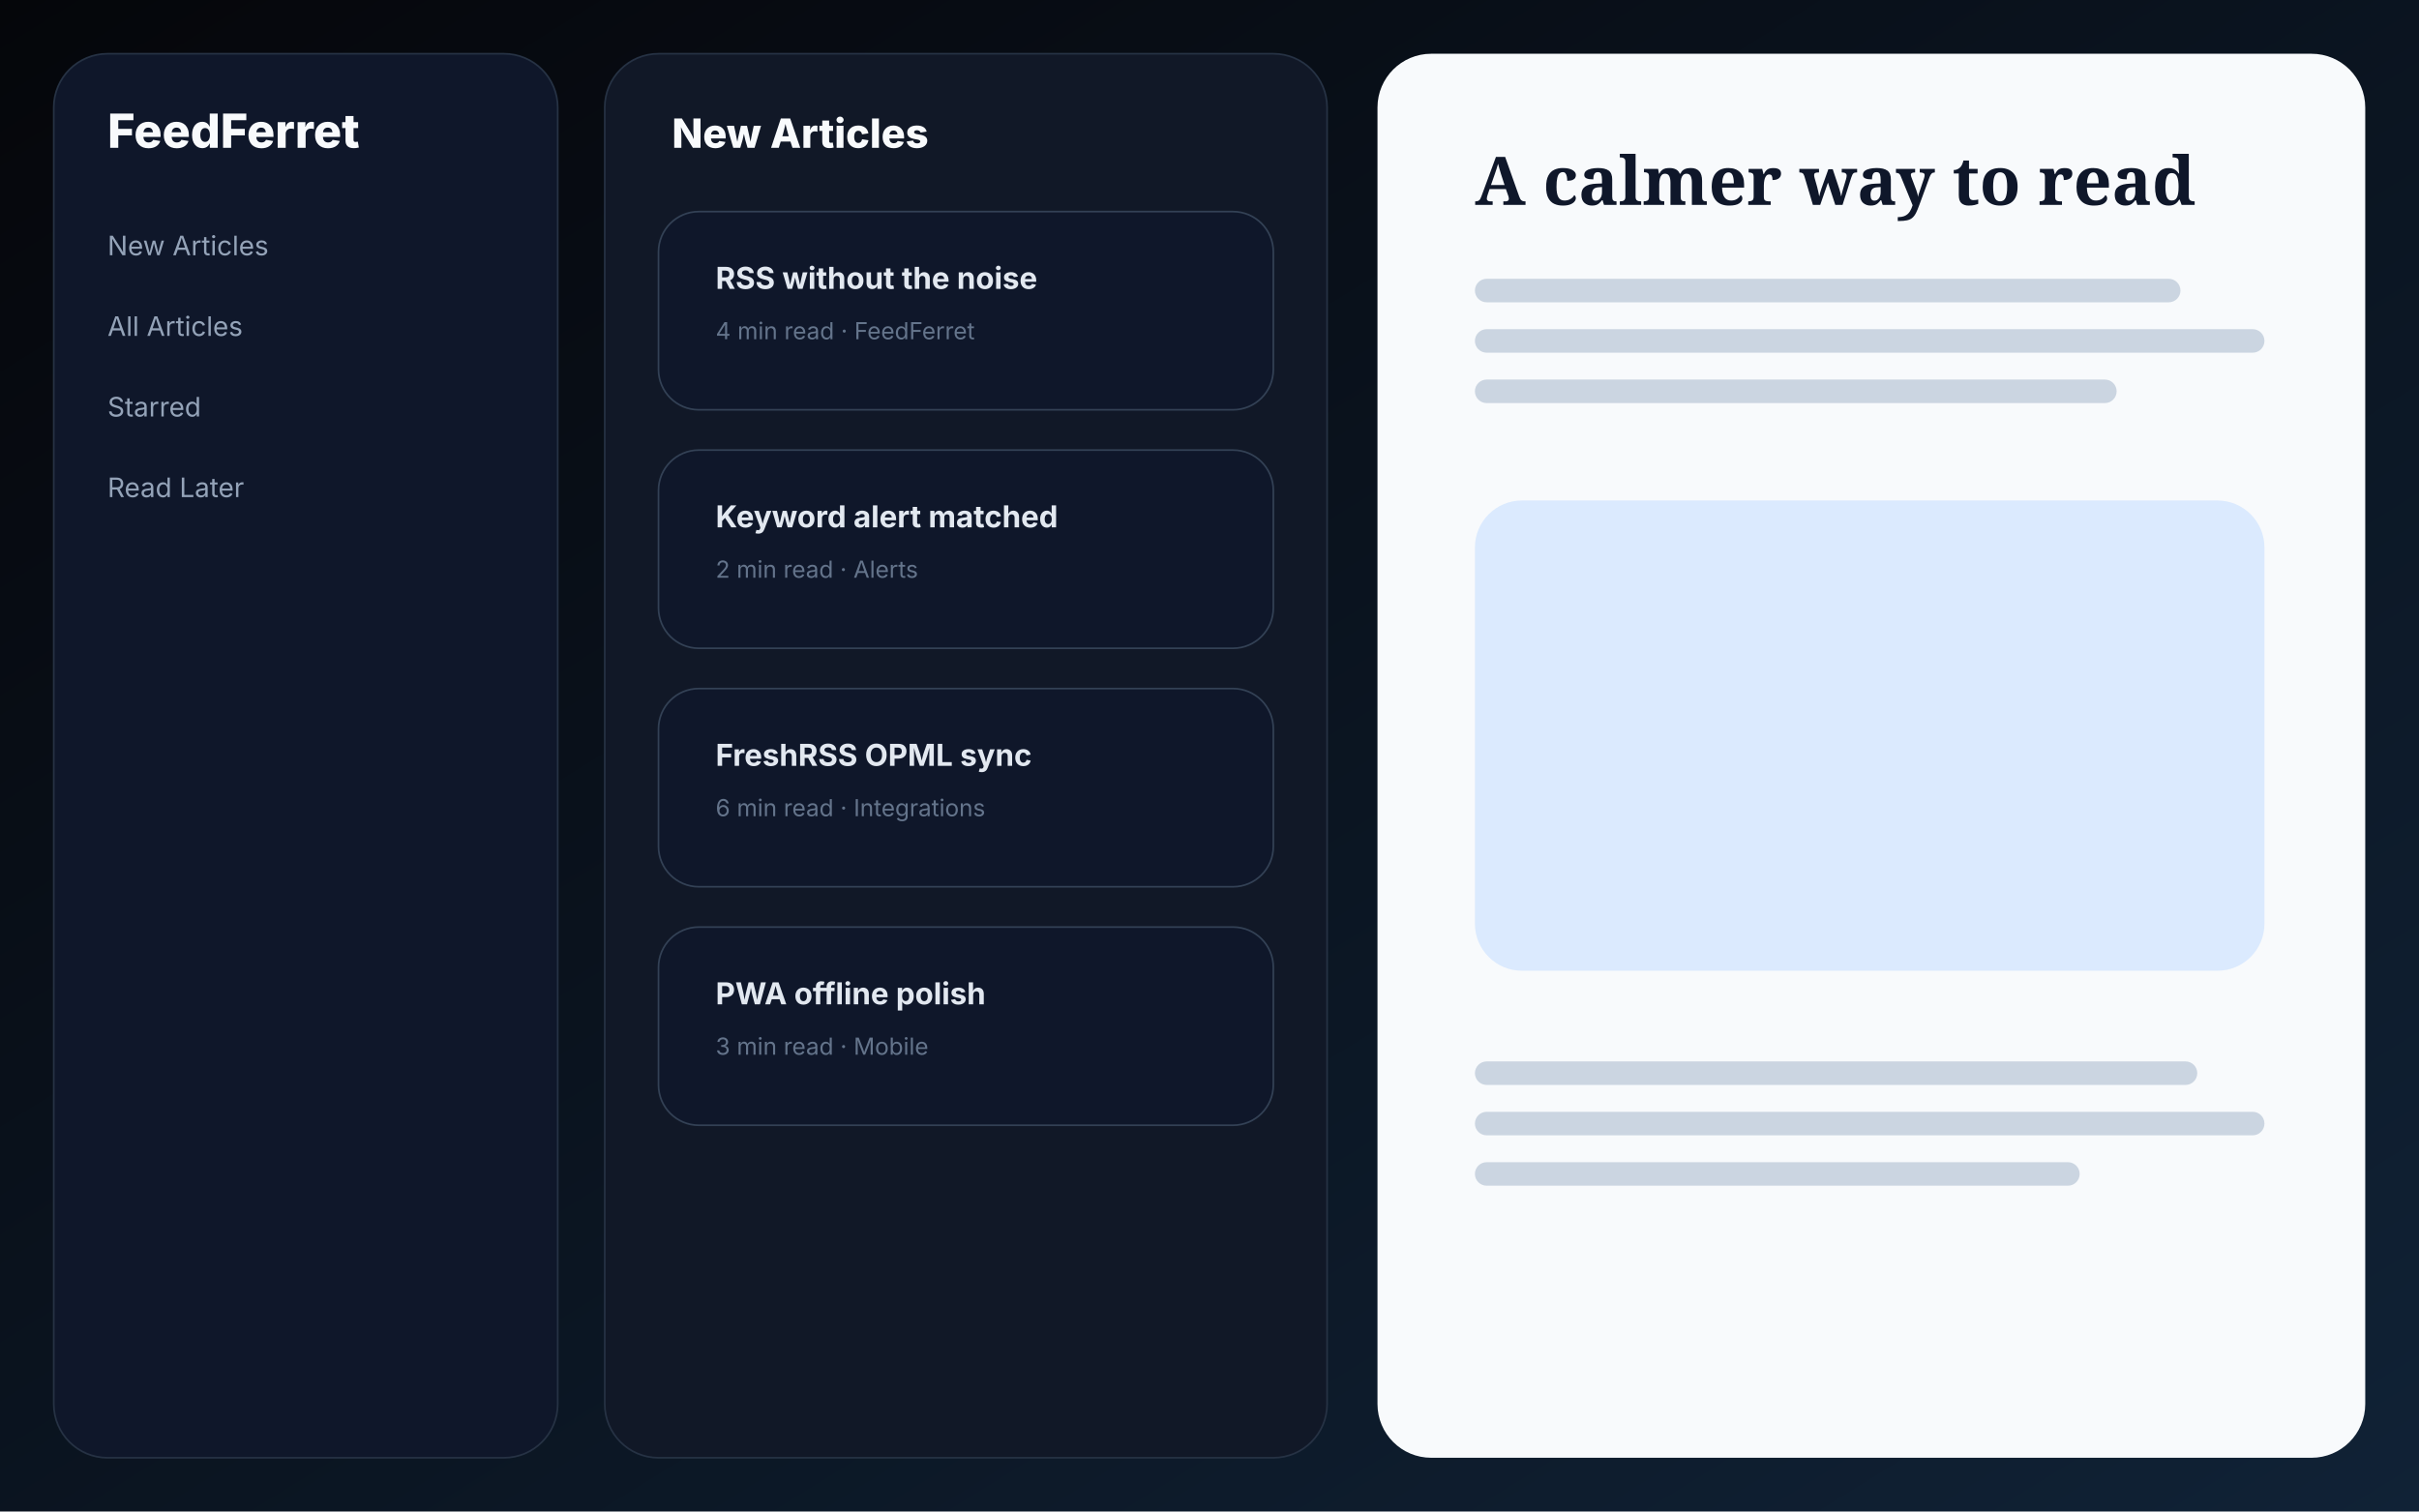
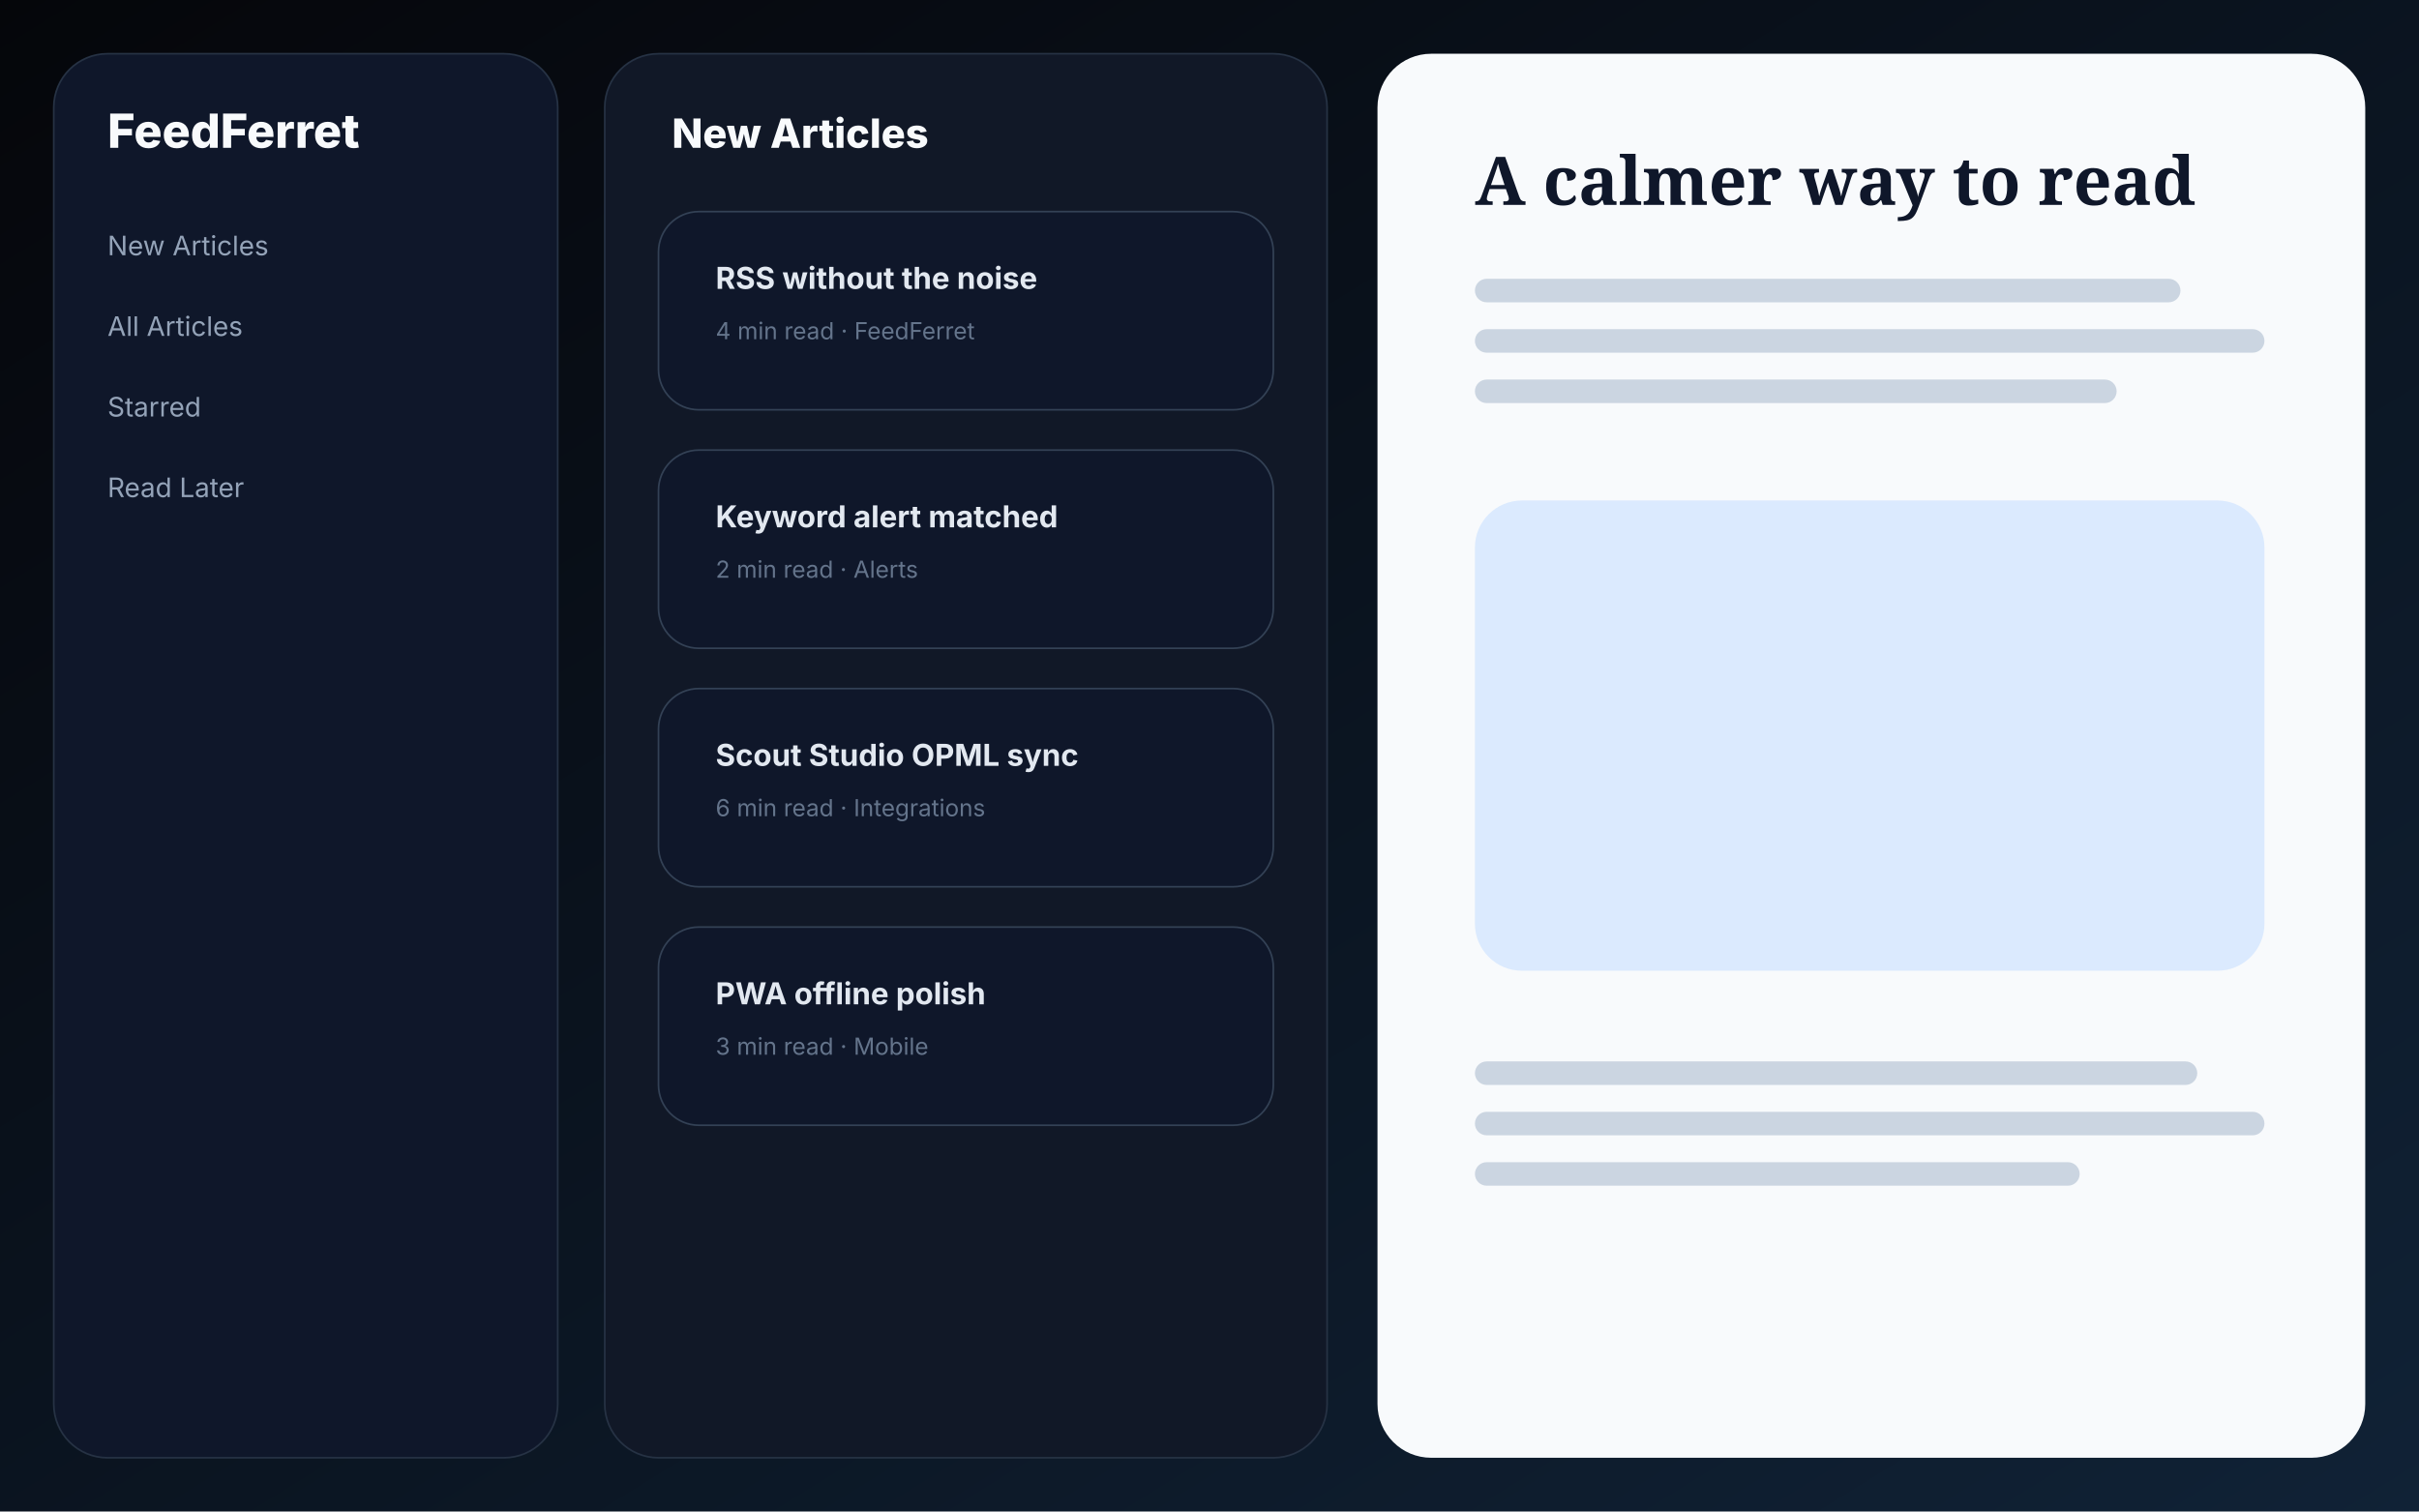
<svg xmlns="http://www.w3.org/2000/svg" width="1440" height="900" viewBox="0 0 1440 900">
  <defs>
    <linearGradient id="g" x1="0" y1="0" x2="1" y2="1">
      <stop stop-color="#05060a" />
      <stop offset="1" stop-color="#102236" />
    </linearGradient>
  </defs>
  <rect width="1440" height="900" fill="url(#g)" />
  <rect x="32" y="32" width="300" height="836" rx="32" fill="#0f172a" stroke="#263244" />
  <text x="64" y="88" fill="#f8fafc" font-family="-apple-system,BlinkMacSystemFont,Segoe UI,sans-serif" font-size="28" font-weight="800">FeedFerret</text>
  <g fill="#94a3b8" font-family="-apple-system,BlinkMacSystemFont,Segoe UI,sans-serif" font-size="16">
    <text x="64" y="152">New Articles</text>
    <text x="64" y="200">All Articles</text>
    <text x="64" y="248">Starred</text>
    <text x="64" y="296">Read Later</text>
  </g>
  <rect x="360" y="32" width="430" height="836" rx="32" fill="#111827" stroke="#263244" />
  <text x="400" y="88" fill="#f8fafc" font-family="-apple-system,BlinkMacSystemFont,Segoe UI,sans-serif" font-size="24" font-weight="800">New Articles</text>
  <g fill="#0f172a" stroke="#334155">
    <rect x="392" y="126" width="366" height="118" rx="24" />
    <rect x="392" y="268" width="366" height="118" rx="24" />
    <rect x="392" y="410" width="366" height="118" rx="24" />
    <rect x="392" y="552" width="366" height="118" rx="24" />
  </g>
  <g fill="#e2e8f0" font-family="-apple-system,BlinkMacSystemFont,Segoe UI,sans-serif" font-size="18" font-weight="700">
    <text x="426" y="172">RSS without the noise</text>
    <text x="426" y="314">Keyword alert matched</text>
-     <text x="426" y="456">FreshRSS OPML sync</text>
+     <text x="426" y="456">Scout Studio OPML sync</text>
    <text x="426" y="598">PWA offline polish</text>
  </g>
  <g fill="#64748b" font-family="-apple-system,BlinkMacSystemFont,Segoe UI,sans-serif" font-size="14">
    <text x="426" y="202">4 min read · FeedFerret</text>
    <text x="426" y="344">2 min read · Alerts</text>
    <text x="426" y="486">6 min read · Integrations</text>
    <text x="426" y="628">3 min read · Mobile</text>
  </g>
  <rect x="820" y="32" width="588" height="836" rx="32" fill="#f8fafc" />
  <text x="878" y="122" fill="#0f172a" font-family="Georgia,serif" font-size="40" font-weight="700">A calmer way to read</text>
  <rect x="878" y="166" width="420" height="14" rx="7" fill="#cbd5e1" />
  <rect x="878" y="196" width="470" height="14" rx="7" fill="#cbd5e1" />
  <rect x="878" y="226" width="382" height="14" rx="7" fill="#cbd5e1" />
  <rect x="878" y="298" width="470" height="280" rx="28" fill="#dbeafe" />
  <rect x="878" y="632" width="430" height="14" rx="7" fill="#cbd5e1" />
  <rect x="878" y="662" width="470" height="14" rx="7" fill="#cbd5e1" />
  <rect x="878" y="692" width="360" height="14" rx="7" fill="#cbd5e1" />
</svg>
